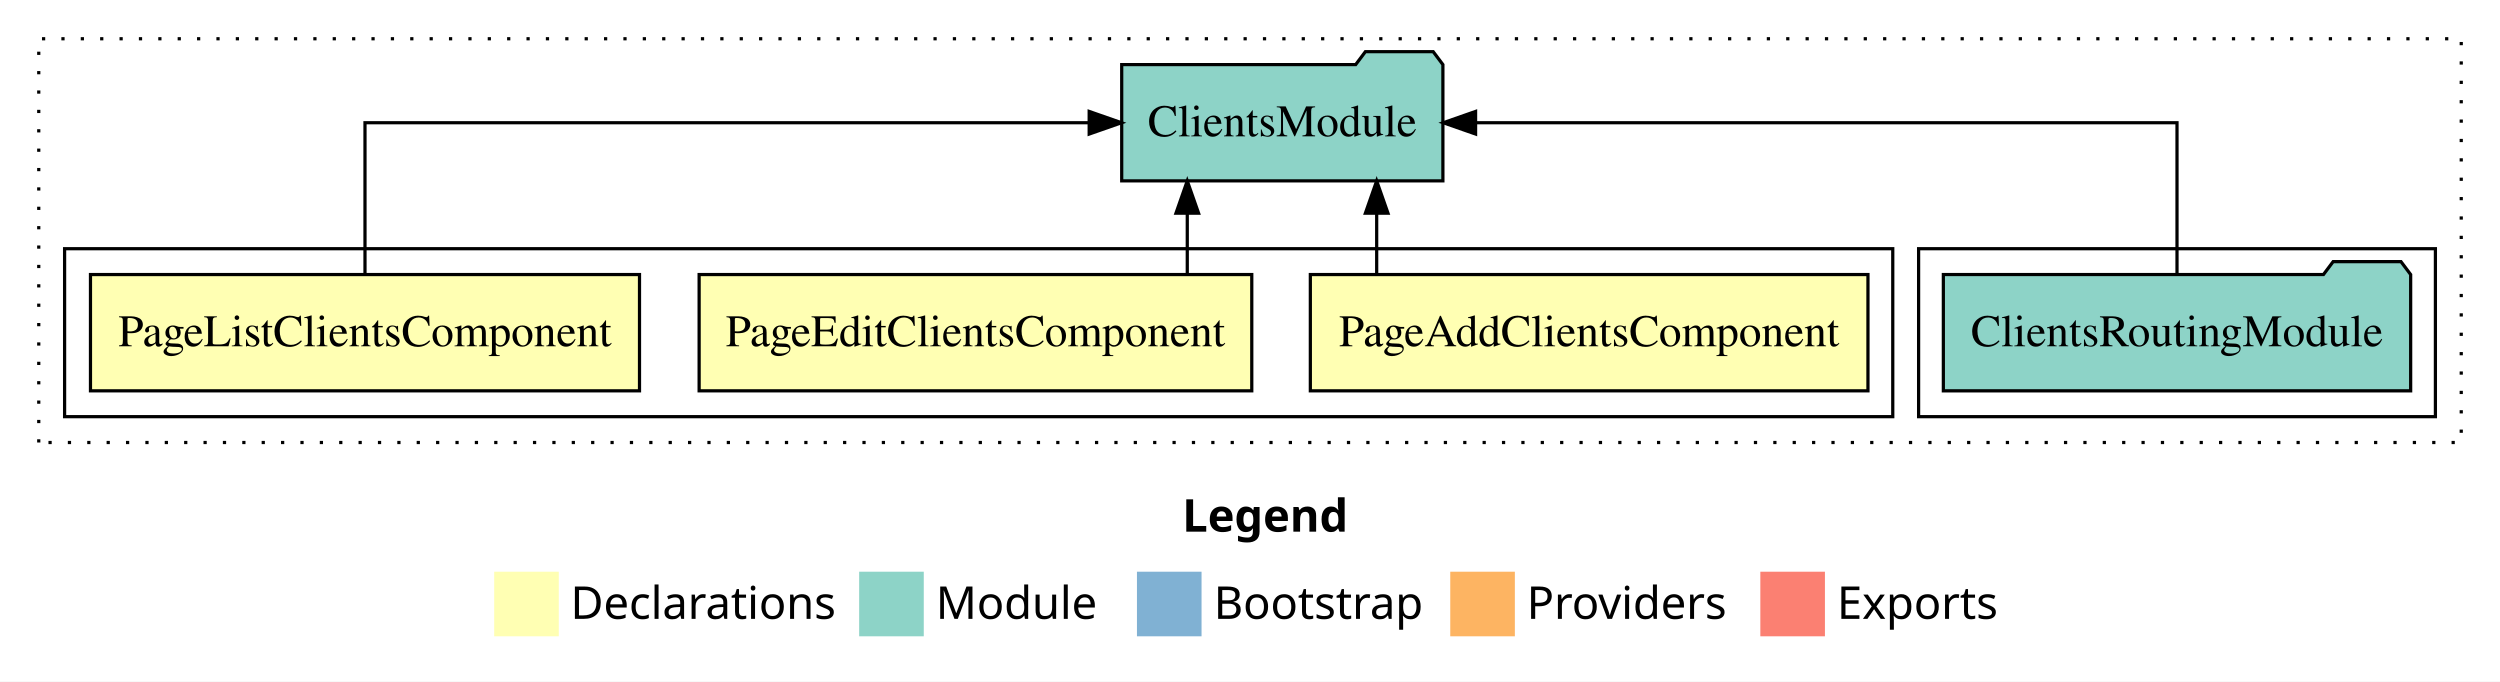
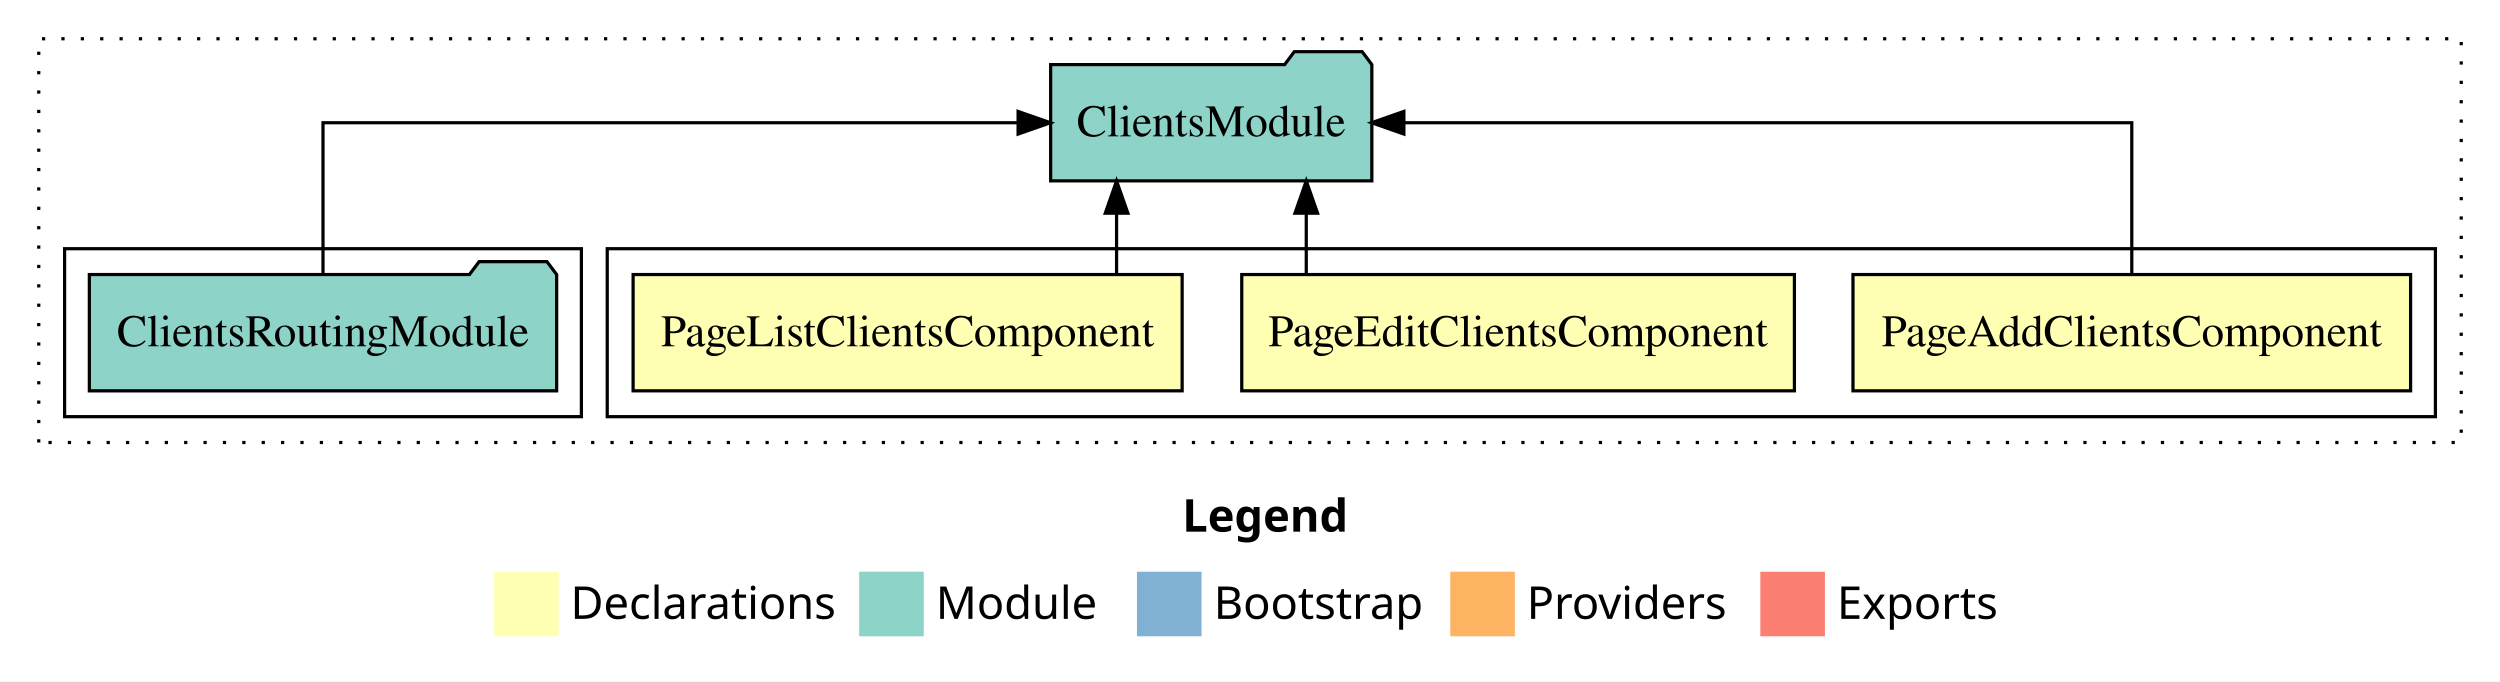
<svg xmlns="http://www.w3.org/2000/svg" width="774pt" height="211pt" viewBox="0.00 0.00 774.00 211.00">
  <g id="graph0" class="graph" transform="scale(1 1) rotate(0) translate(4 207)">
    <polygon fill="white" stroke="transparent" points="-4,4 -4,-207 770,-207 770,4 -4,4" />
    <text text-anchor="start" x="362.01" y="-42.4" font-family="sans-serif" font-weight="bold" font-size="14.00">Legend</text>
    <polygon fill="#ffffb3" stroke="transparent" points="149,-10 149,-30 169,-30 169,-10 149,-10" />
    <text text-anchor="start" x="172.63" y="-15.4" font-family="sans-serif" font-size="14.00">  Declarations</text>
    <polygon fill="#8dd3c7" stroke="transparent" points="262,-10 262,-30 282,-30 282,-10 262,-10" />
    <text text-anchor="start" x="285.73" y="-15.4" font-family="sans-serif" font-size="14.00">  Module</text>
    <polygon fill="#80b1d3" stroke="transparent" points="348,-10 348,-30 368,-30 368,-10 348,-10" />
    <text text-anchor="start" x="371.78" y="-15.4" font-family="sans-serif" font-size="14.00">  Bootstrap</text>
    <polygon fill="#fdb462" stroke="transparent" points="445,-10 445,-30 465,-30 465,-10 445,-10" />
    <text text-anchor="start" x="468.67" y="-15.4" font-family="sans-serif" font-size="14.00">  Providers</text>
    <polygon fill="#fb8072" stroke="transparent" points="541,-10 541,-30 561,-30 561,-10 541,-10" />
    <text text-anchor="start" x="564.73" y="-15.4" font-family="sans-serif" font-size="14.00">  Exports</text>
    <g id="clust1" class="cluster">
      <polygon fill="none" stroke="black" stroke-dasharray="1,5" points="8,-70 8,-195 758,-195 758,-70 8,-70" />
    </g>
+     <g id="clust2" class="cluster">
+       <polygon fill="none" stroke="black" points="184,-78 184,-130 750,-130 750,-78 184,-78" />
+     </g>
    <g id="clust6" class="cluster">
-       <polygon fill="none" stroke="black" points="590,-78 590,-130 750,-130 750,-78 590,-78" />
-     </g>
-     <g id="clust2" class="cluster">
-       <polygon fill="none" stroke="black" points="16,-78 16,-130 582,-130 582,-78 16,-78" />
+       <polygon fill="none" stroke="black" points="16,-78 16,-130 176,-130 176,-78 16,-78" />
    </g>
    <g id="node1" class="node">
-       <polygon fill="#ffffb3" stroke="black" points="574.32,-122 401.68,-122 401.68,-86 574.32,-86 574.32,-122" />
-       <text text-anchor="middle" x="488" y="-99.8" font-family="Times,serif" font-size="14.00">PageAddClientsComponent</text>
+       <polygon fill="#ffffb3" stroke="black" points="742.32,-122 569.68,-122 569.68,-86 742.32,-86 742.32,-122" />
+       <text text-anchor="middle" x="656" y="-99.8" font-family="Times,serif" font-size="14.00">PageAddClientsComponent</text>
    </g>
    <g id="node4" class="node">
-       <polygon fill="#8dd3c7" stroke="black" points="442.72,-187 439.72,-191 418.72,-191 415.72,-187 343.28,-187 343.28,-151 442.72,-151 442.72,-187" />
-       <text text-anchor="middle" x="393" y="-164.8" font-family="Times,serif" font-size="14.00">ClientsModule</text>
+       <polygon fill="#8dd3c7" stroke="black" points="420.72,-187 417.72,-191 396.72,-191 393.72,-187 321.28,-187 321.28,-151 420.72,-151 420.72,-187" />
+       <text text-anchor="middle" x="371" y="-164.8" font-family="Times,serif" font-size="14.00">ClientsModule</text>
    </g>
    <g id="edge1" class="edge">
-       <path fill="none" stroke="black" d="M422.22,-122.11C422.22,-122.11 422.22,-140.99 422.22,-140.99" />
-       <polygon fill="black" stroke="black" points="418.72,-140.99 422.22,-150.99 425.72,-140.99 418.72,-140.99" />
+       <path fill="none" stroke="black" d="M656,-122.11C656,-141.34 656,-169 656,-169 656,-169 430.64,-169 430.64,-169" />
+       <polygon fill="black" stroke="black" points="430.64,-165.5 420.64,-169 430.64,-172.5 430.64,-165.5" />
    </g>
    <g id="node2" class="node">
-       <polygon fill="#ffffb3" stroke="black" points="383.55,-122 212.45,-122 212.45,-86 383.55,-86 383.55,-122" />
-       <text text-anchor="middle" x="298" y="-99.8" font-family="Times,serif" font-size="14.00">PageEditClientsComponent</text>
+       <polygon fill="#ffffb3" stroke="black" points="551.55,-122 380.45,-122 380.45,-86 551.55,-86 551.55,-122" />
+       <text text-anchor="middle" x="466" y="-99.8" font-family="Times,serif" font-size="14.00">PageEditClientsComponent</text>
    </g>
    <g id="edge2" class="edge">
-       <path fill="none" stroke="black" d="M363.58,-122.11C363.58,-122.11 363.58,-140.99 363.58,-140.99" />
-       <polygon fill="black" stroke="black" points="360.08,-140.99 363.58,-150.99 367.08,-140.99 360.08,-140.99" />
+       <path fill="none" stroke="black" d="M400.42,-122.11C400.42,-122.11 400.42,-140.99 400.42,-140.99" />
+       <polygon fill="black" stroke="black" points="396.92,-140.99 400.42,-150.99 403.92,-140.99 396.92,-140.99" />
    </g>
    <g id="node3" class="node">
-       <polygon fill="#ffffb3" stroke="black" points="193.99,-122 24.01,-122 24.01,-86 193.99,-86 193.99,-122" />
-       <text text-anchor="middle" x="109" y="-99.8" font-family="Times,serif" font-size="14.00">PageListClientsComponent</text>
+       <polygon fill="#ffffb3" stroke="black" points="361.99,-122 192.01,-122 192.01,-86 361.99,-86 361.99,-122" />
+       <text text-anchor="middle" x="277" y="-99.8" font-family="Times,serif" font-size="14.00">PageListClientsComponent</text>
    </g>
    <g id="edge3" class="edge">
-       <path fill="none" stroke="black" d="M109,-122.11C109,-141.34 109,-169 109,-169 109,-169 333.21,-169 333.21,-169" />
-       <polygon fill="black" stroke="black" points="333.21,-172.5 343.21,-169 333.21,-165.5 333.21,-172.5" />
+       <path fill="none" stroke="black" d="M341.69,-122.11C341.69,-122.11 341.69,-140.99 341.69,-140.99" />
+       <polygon fill="black" stroke="black" points="338.19,-140.99 341.69,-150.99 345.19,-140.99 338.19,-140.99" />
    </g>
    <g id="node5" class="node">
-       <polygon fill="#8dd3c7" stroke="black" points="742.34,-122 739.34,-126 718.34,-126 715.34,-122 597.66,-122 597.66,-86 742.34,-86 742.34,-122" />
-       <text text-anchor="middle" x="670" y="-99.8" font-family="Times,serif" font-size="14.00">ClientsRoutingModule</text>
+       <polygon fill="#8dd3c7" stroke="black" points="168.34,-122 165.34,-126 144.34,-126 141.34,-122 23.66,-122 23.66,-86 168.34,-86 168.34,-122" />
+       <text text-anchor="middle" x="96" y="-99.8" font-family="Times,serif" font-size="14.00">ClientsRoutingModule</text>
    </g>
    <g id="edge4" class="edge">
-       <path fill="none" stroke="black" d="M670,-122.11C670,-141.34 670,-169 670,-169 670,-169 452.84,-169 452.84,-169" />
-       <polygon fill="black" stroke="black" points="452.84,-165.5 442.84,-169 452.84,-172.5 452.84,-165.5" />
+       <path fill="none" stroke="black" d="M96,-122.11C96,-141.34 96,-169 96,-169 96,-169 311.2,-169 311.2,-169" />
+       <polygon fill="black" stroke="black" points="311.2,-172.5 321.2,-169 311.2,-165.5 311.2,-172.5" />
    </g>
  </g>
</svg>
